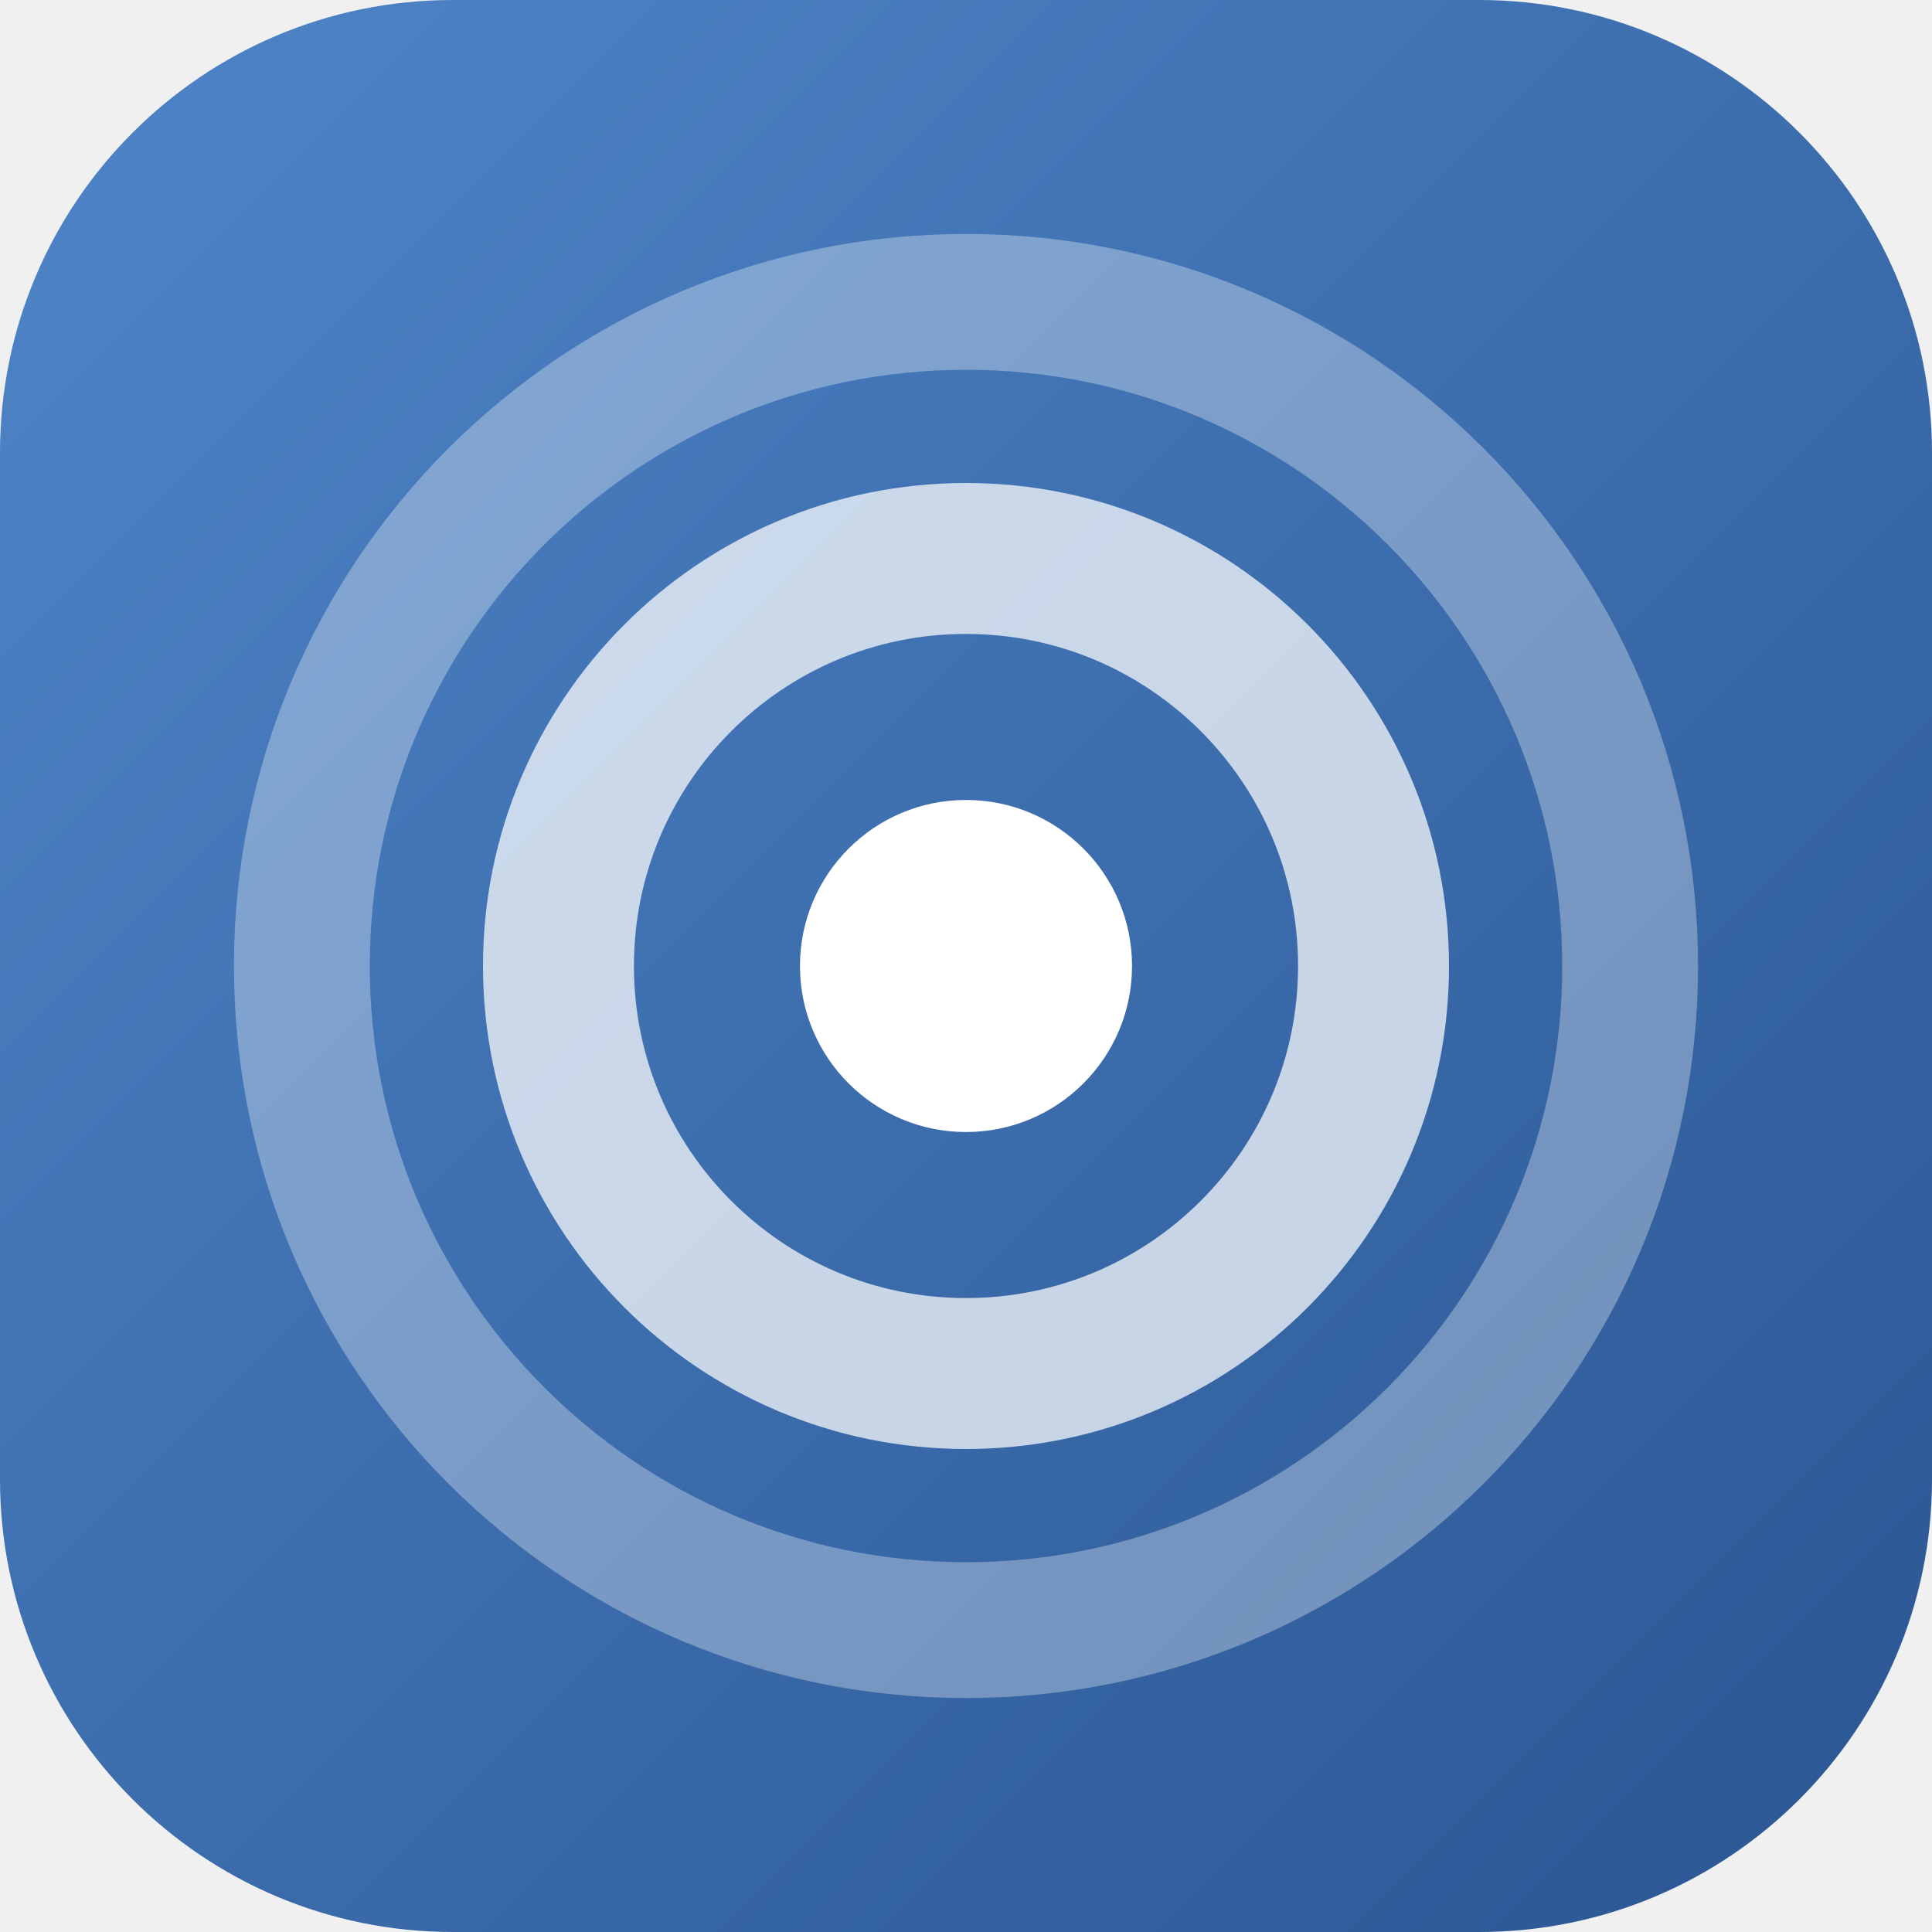
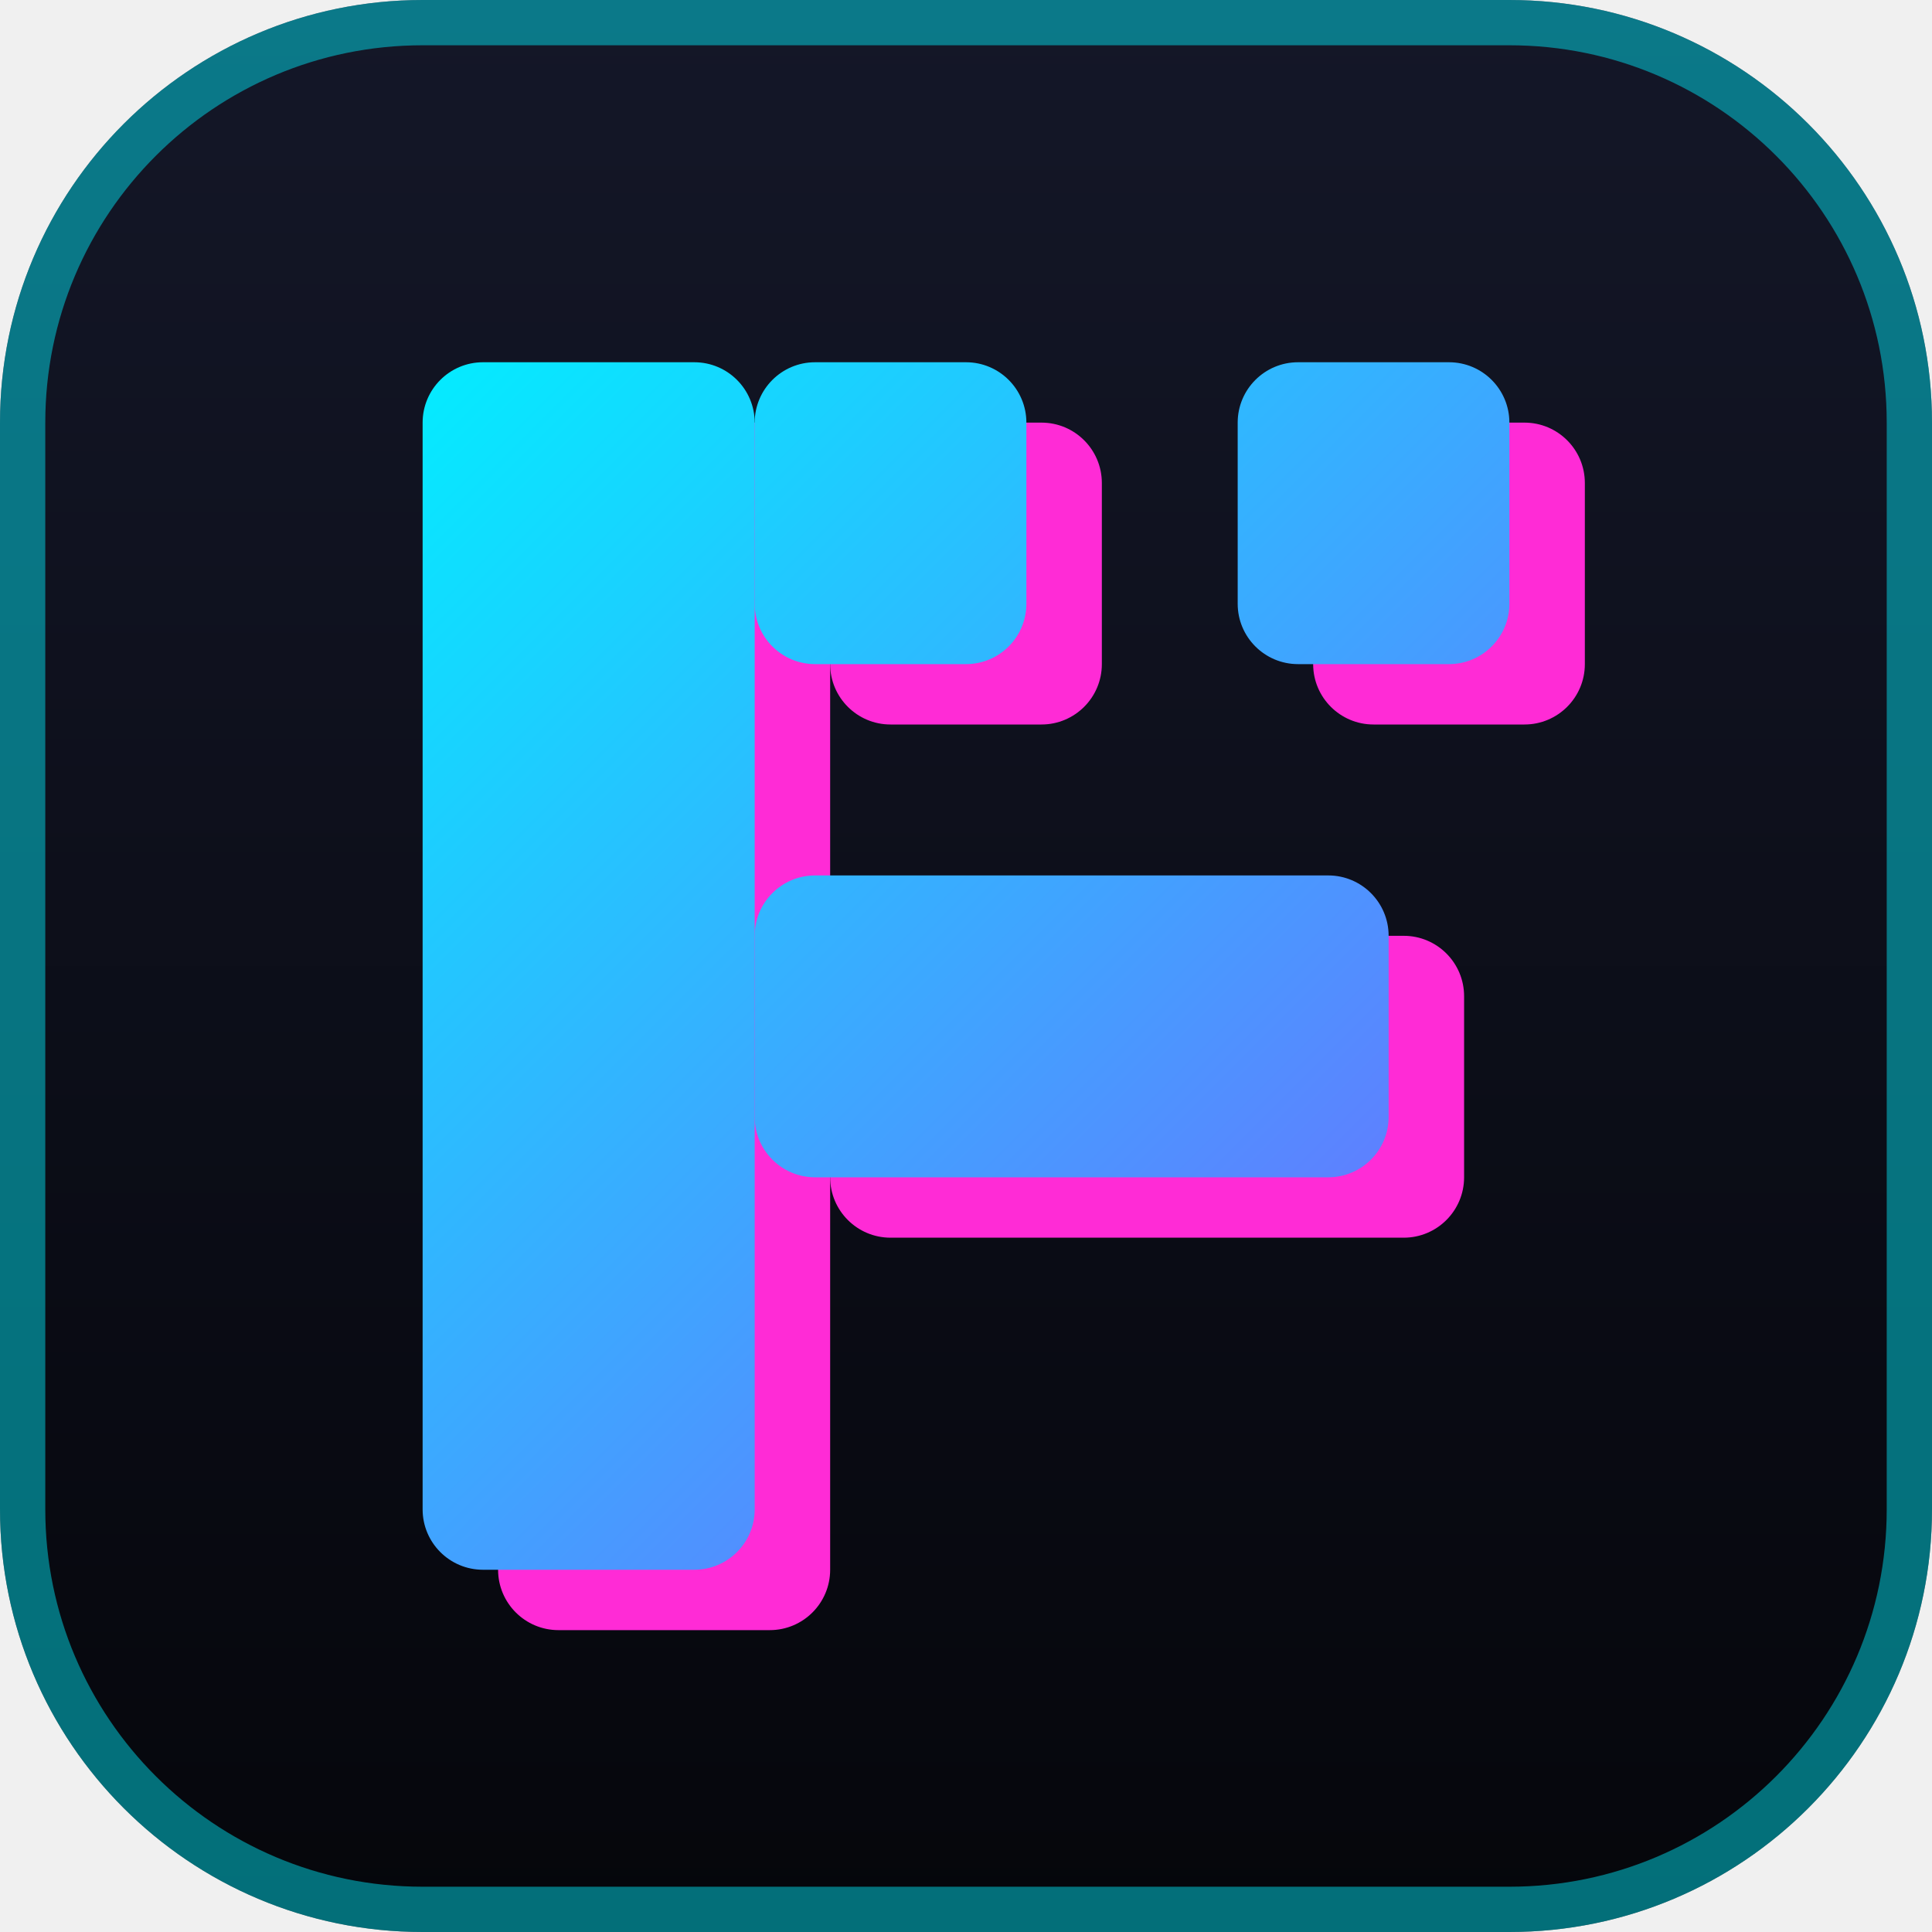
<svg xmlns="http://www.w3.org/2000/svg" viewBox="0 0 128 128" role="img" aria-label="Fovea">
  <defs>
-     <linearGradient id="g" x1="0" y1="0" x2="1" y2="1">
-       <stop offset="0" stop-color="#4f86c9" />
-       <stop offset="1" stop-color="#2a5592" />
+     <linearGradient id="fovea-page-neon" x1="24" y1="24" x2="104" y2="104" gradientUnits="userSpaceOnUse">
+       <stop offset="0" stop-color="#00F0FF" />
+       <stop offset="1" stop-color="#7C5CFF" />
+     </linearGradient>
+     <linearGradient id="fovea-page-tile" x1="0" y1="0" x2="0" y2="128" gradientUnits="userSpaceOnUse">
+       <stop offset="0" stop-color="#141728" />
+       <stop offset="1" stop-color="#05060B" />
    </linearGradient>
  </defs>
-   <rect width="128" height="128" rx="30" fill="url(#g)" />
-   <circle cx="64" cy="64" r="44" fill="none" stroke="#fff" stroke-opacity=".32" stroke-width="9" />
-   <circle cx="64" cy="64" r="27" fill="none" stroke="#fff" stroke-opacity=".72" stroke-width="10" />
-   <circle cx="64" cy="64" r="11" fill="#fff" />
+   <rect width="128" height="128" rx="28" fill="url(#fovea-page-tile)" />
+   <rect x="1.5" y="1.5" width="125" height="125" rx="26.5" fill="none" stroke="#00F0FF" stroke-opacity=".45" stroke-width="3" />
+   <g fill="#FF2BD6" transform="translate(5 4)">
+     <rect x="28" y="24" width="22" height="80" rx="4" />
+     <rect x="50" y="24" width="18" height="20" rx="4" />
+     <rect x="82" y="24" width="18" height="20" rx="4" />
+     <rect x="50" y="58" width="42" height="20" rx="4" />
+   </g>
+   <g fill="url(#fovea-page-neon)">
+     <rect x="28" y="24" width="22" height="80" rx="4" />
+     <rect x="50" y="24" width="18" height="20" rx="4" />
+     <rect x="82" y="24" width="18" height="20" rx="4" />
+     <rect x="50" y="58" width="42" height="20" rx="4" />
+   </g>
</svg>
